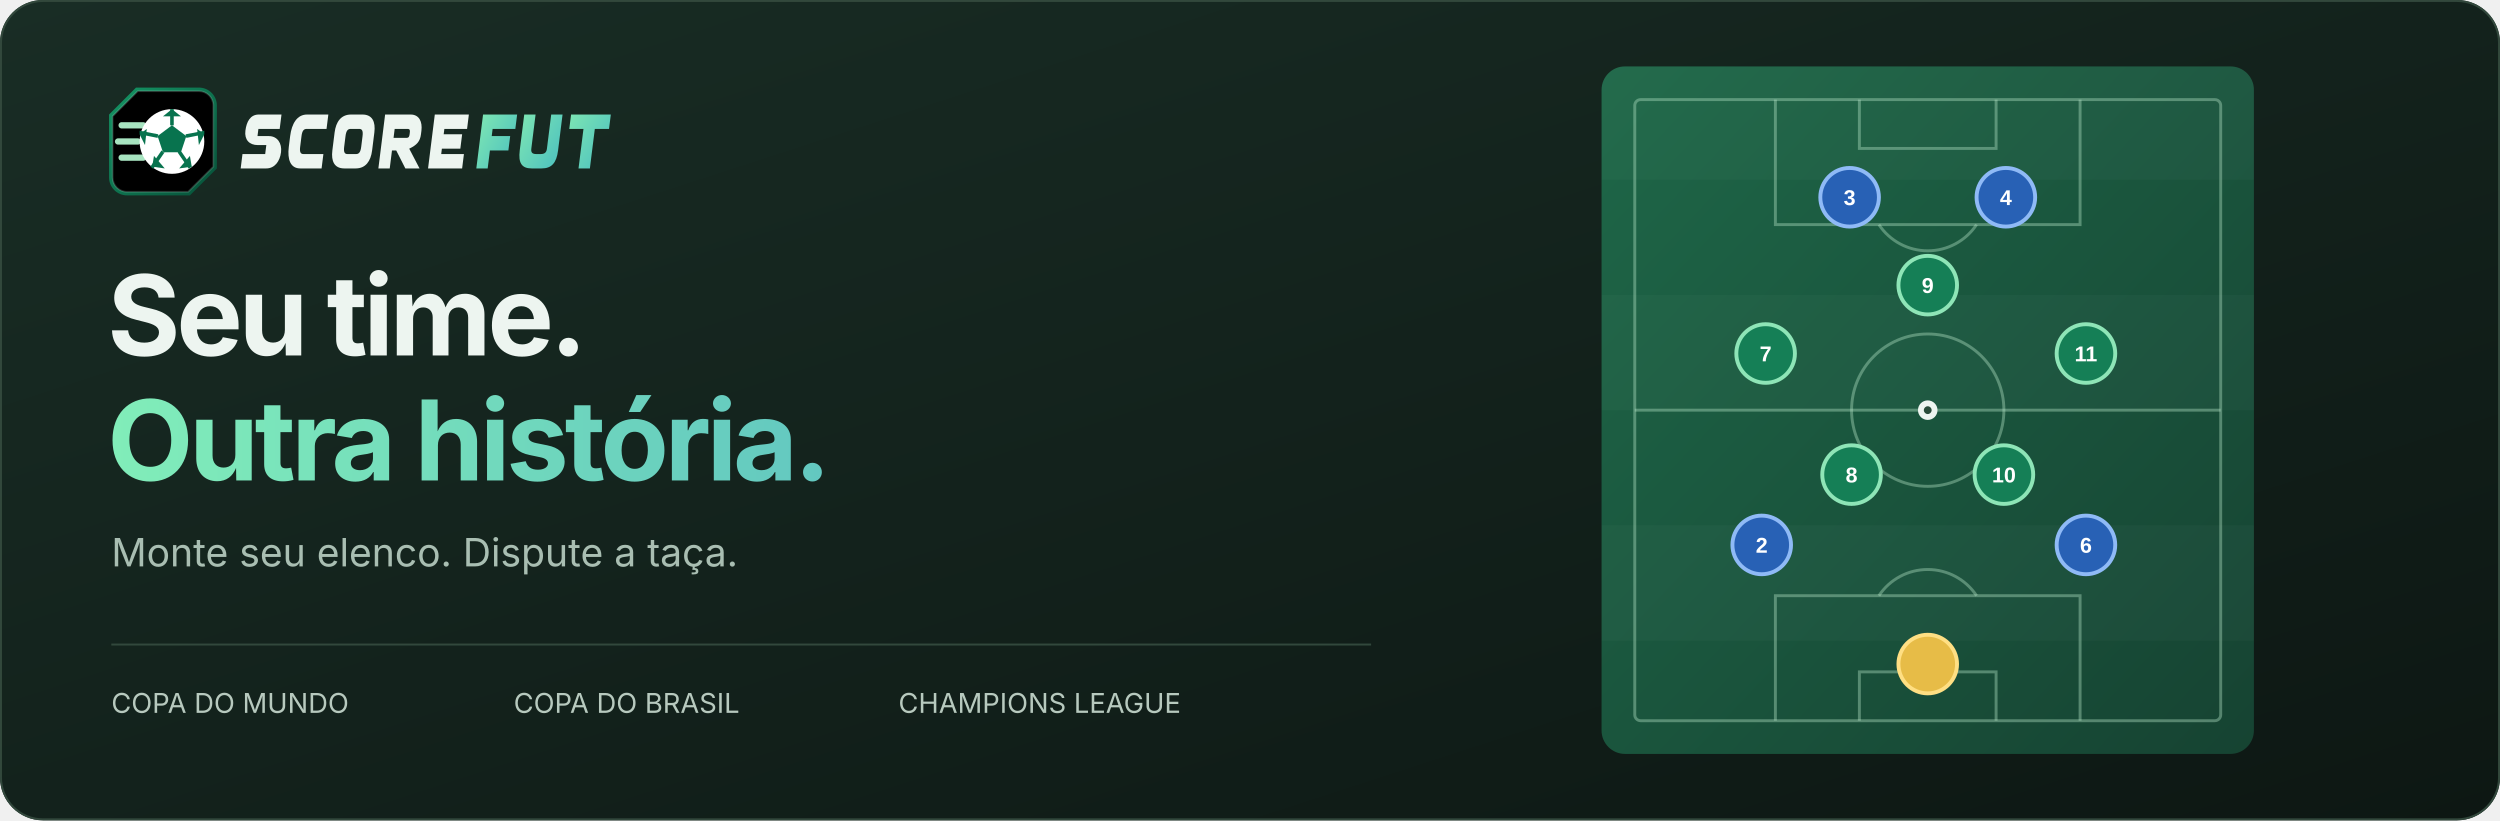
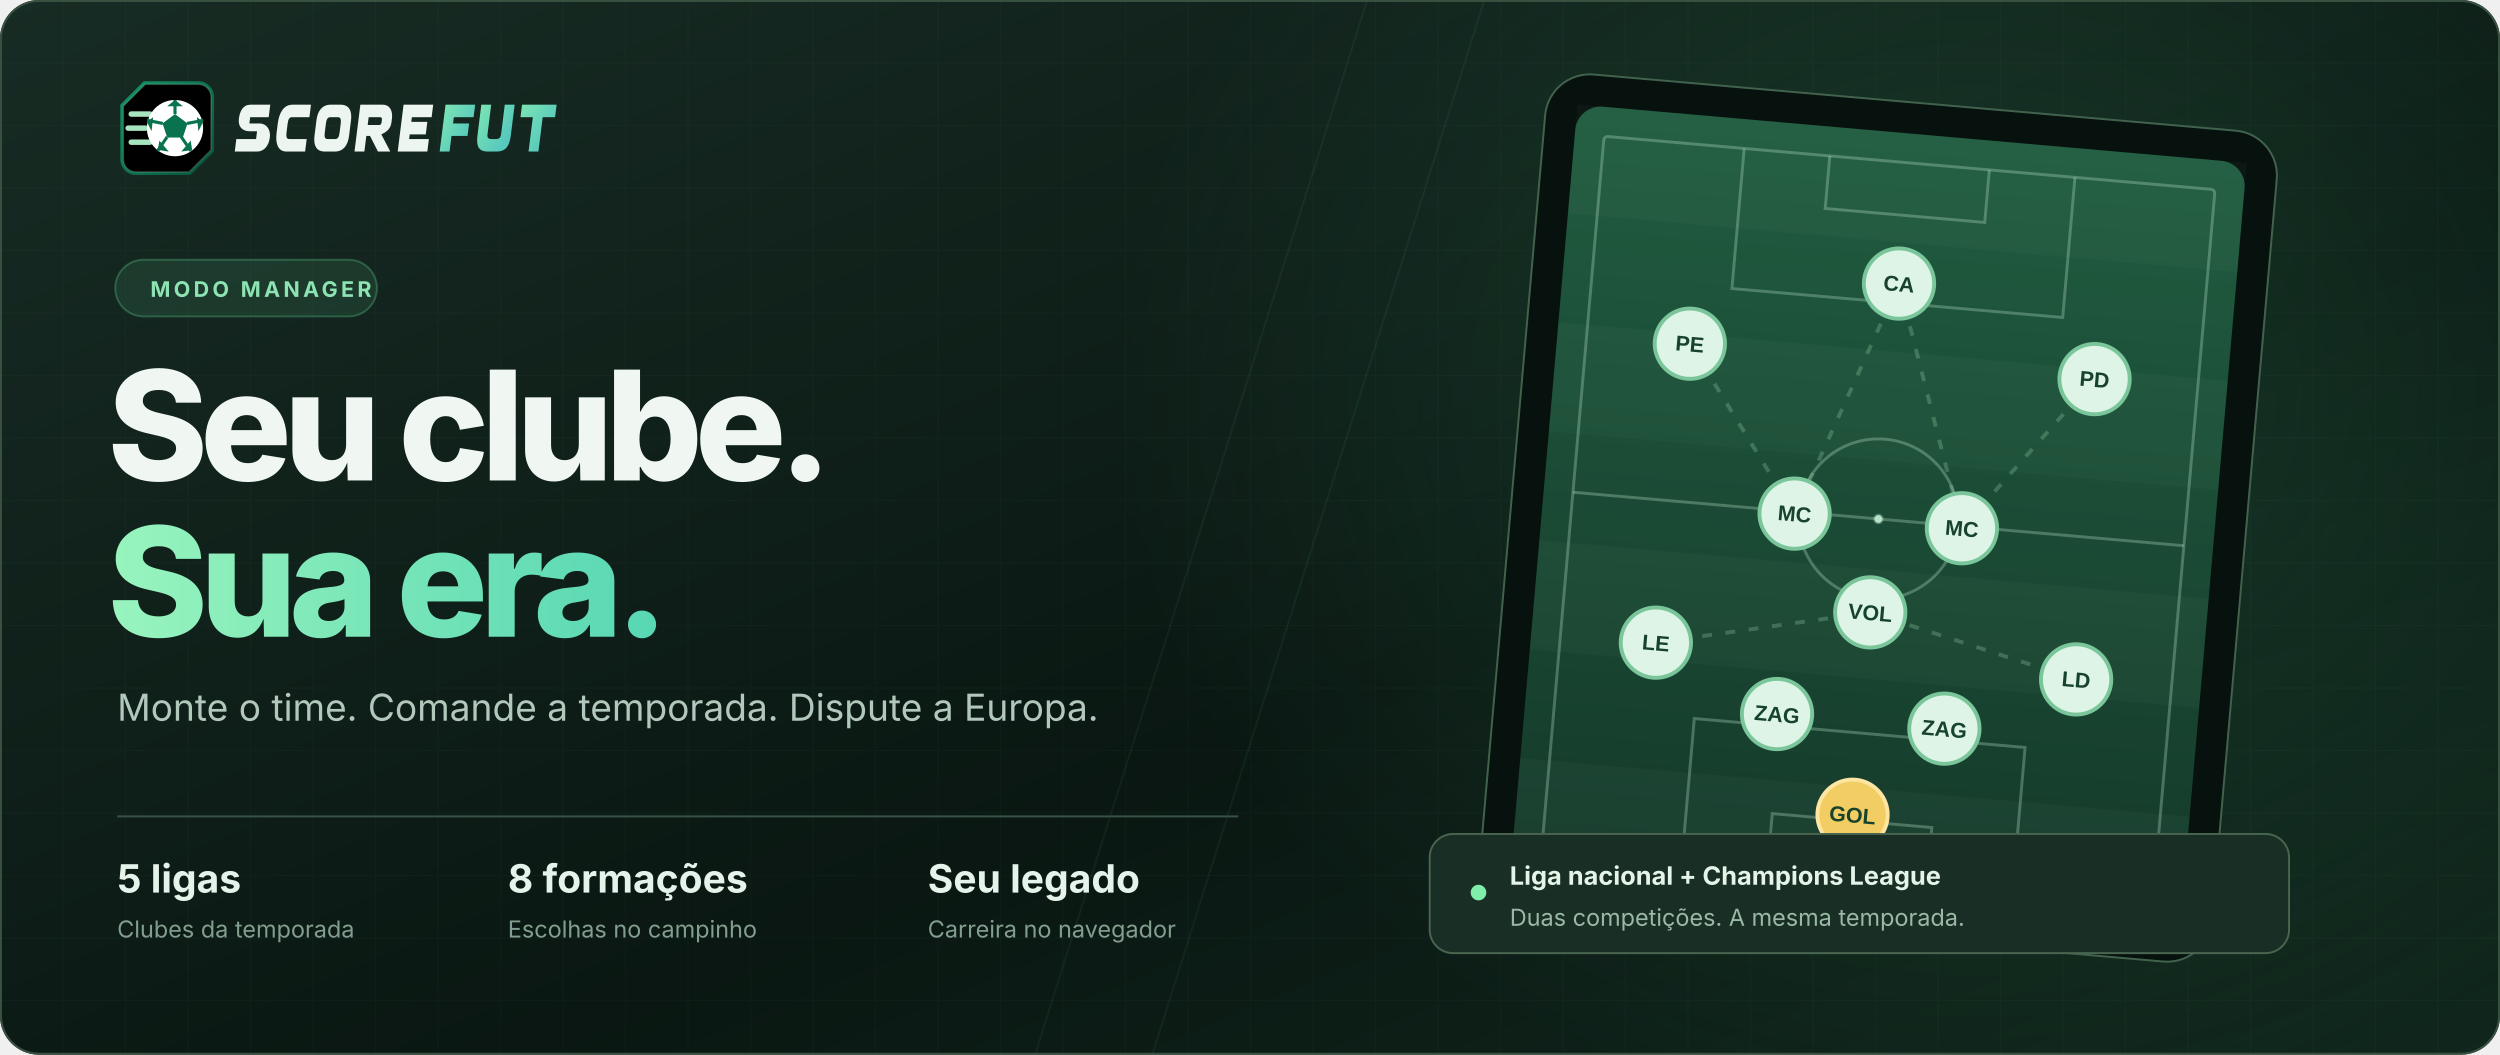
- <svg xmlns="http://www.w3.org/2000/svg" width="1280" height="420" viewBox="0 0 1280 420" role="img" aria-labelledby="title desc">
+ <svg xmlns="http://www.w3.org/2000/svg" width="1280" height="540" viewBox="0 0 1280 540" role="img" aria-labelledby="title desc">
  <defs>
    <linearGradient id="bg" x2="1" y2="1">
-       <stop stop-color="#192d25" />
-       <stop offset="1" stop-color="#0d1713" />
+       <stop stop-color="#172c24" />
+       <stop offset=".6" stop-color="#0a1712" />
+       <stop offset="1" stop-color="#10271d" />
    </linearGradient>
-     <linearGradient id="grass" x2="1" y2="1">
-       <stop stop-color="#1e6748" />
-       <stop offset="1" stop-color="#164332" />
+     <linearGradient id="accent">
+       <stop stop-color="#98f4bd" />
+       <stop offset="1" stop-color="#58d7b4" />
    </linearGradient>
-     <linearGradient id="accent" x2="1">
-       <stop stop-color="#81edb9" />
-       <stop offset="1" stop-color="#63c8c0" />
+     <linearGradient id="grass" x2="0" y2="1">
+       <stop stop-color="#205c40" />
+       <stop offset="1" stop-color="#15392a" />
    </linearGradient>
-     <clipPath id="field">
-       <rect x="820" y="34" width="334" height="352" rx="12" />
+     <radialGradient id="glow">
+       <stop stop-color="#57d994" stop-opacity=".16" />
+       <stop offset="1" stop-color="#57d994" stop-opacity="0" />
+     </radialGradient>
+     <pattern id="grid" width="32" height="32" patternUnits="userSpaceOnUse">
+       <path d="M32 0H0V32" fill="none" stroke="#c0f2d5" stroke-opacity=".025" />
+     </pattern>
+     <clipPath id="canvas">
+       <rect width="1280" height="540" rx="20" />
    </clipPath>
  </defs>
-   <rect width="1280" height="420" rx="22" fill="url(#bg)" />
-   <rect x=".5" y=".5" width="1279" height="419" rx="21.5" fill="none" stroke="#32483c" />
-   <g transform="translate(54 43) scale(.92)">
-     <defs>
-       <linearGradient id="turf" x1="4" y1="4" x2="61" y2="60" gradientUnits="userSpaceOnUse">
-         <stop stop-color="#149464" />
-         <stop offset="1" stop-color="#075139" />
-       </linearGradient>
-       <linearGradient id="word" x1="0%" y1="0%" x2="100%" y2="65%">
-         <stop stop-color="#7be4b4" />
-         <stop offset="1" stop-color="#55c7bd" />
-       </linearGradient>
-     </defs>
-     <path d="M17 2H52a10 10 0 0 1 10 10v35L47 62H12A10 10 0 0 1 2 52V17Z" fill="url(#turf)" />
-     <path d="M18 4H52a8 8 0 0 1 8 8v34L46 60H12a8 8 0 0 1-8-8V18Z" stroke="#fff" stroke-opacity=".16" />
-     <path d="M9 23h12M7 32h11M9 41h12" stroke="#a7e4c0" stroke-width="3.5" stroke-linecap="round" />
-     <circle cx="37" cy="32" r="18" fill="#fff" />
-     <path d="m37 23 8 6-3 9H32l-3-9 8-6Zm-1-9h2v9h-2Zm19 12v2l-10 2-.4-2ZM48 46l-1.6 1.2-6.2-9 1.6-1.2ZM25 46l1.6 1.2 6.2-9-1.6-1.2ZM19 26v2l10 2 .4-2Z" fill="#08734e" />
-     <path d="m37 14-5 4h10Zm18 14-4-3 1 9Zm-7 18-1-6-6 7Zm-22 0 1-6 6 7Zm-7-18 4-3-1 9Z" fill="#08734e" />
-     <g transform="translate(79 17) scale(.79 1) skewX(-9)" fill="#edf5f0" fill-rule="evenodd">
-       <path d="M24 0H8C2 0 0 4 0 9s4 8 10 8h6v5H0v8h18c6 0 9-4 9-9s-4-9-10-9H9V8h15Z" />
-       <path transform="translate(32)" d="M25 0H10C3 0 0 5 0 12v6c0 7 3 12 10 12h15v-8H11c-2 0-3-1-3-4v-6c0-3 1-4 3-4h14Z" />
-       <path transform="translate(63)" d="M10 0h8c7 0 10 4 10 10v10c0 6-3 10-10 10h-8C3 30 0 26 0 20V10C0 4 3 0 10 0Zm1 8c-2 0-3 1-3 4v6c0 3 1 4 3 4h6c2 0 3-1 3-4v-6c0-3-1-4-3-4Z" />
-       <path transform="translate(97)" d="M0 0h18c6 0 9 4 9 9v2c0 4-2 6-7 8l9 11H19l-8-10H8v10H0Zm8 8v5h9c2 0 2-1 2-2.5S19 8 17 8Z" />
-       <path transform="translate(132)" d="M0 0h24v8H8v3h13v8H8v3h16v8H0Z" />
-       <g fill="url(#word)">
-         <path transform="translate(166)" d="M0 0h24v8H8v4h13v8H8v10H0Z" />
-         <path transform="translate(195)" d="M0 0h8v19c0 2 1 3 4 3h3c3 0 4-1 4-3V0h8v20c0 7-3 10-10 10h-7C3 30 0 27 0 20Z" />
-         <path transform="translate(228)" d="M0 0h28v8H18v22h-8V8H0Z" />
+   <g clip-path="url(#canvas)">
+     <rect width="1280" height="540" fill="url(#bg)" />
+     <rect width="1280" height="540" fill="url(#grid)" />
+     <ellipse cx="1010" cy="200" rx="440" ry="380" fill="url(#glow)" />
+     <path d="M700 0 530 540M760 0 590 540" stroke="#91ddb0" stroke-opacity=".06" />
+     <g transform="translate(60 40) scale(.8)">
+       <defs>
+         <linearGradient id="turf" x1="4" y1="4" x2="61" y2="60" gradientUnits="userSpaceOnUse">
+           <stop stop-color="#149464" />
+           <stop offset="1" stop-color="#075139" />
+         </linearGradient>
+         <linearGradient id="word" x1="0%" y1="0%" x2="100%" y2="65%">
+           <stop stop-color="#7be4b4" />
+           <stop offset="1" stop-color="#55c7bd" />
+         </linearGradient>
+       </defs>
+       <path d="M17 2H52a10 10 0 0 1 10 10v35L47 62H12A10 10 0 0 1 2 52V17Z" fill="url(#turf)" />
+       <path d="M18 4H52a8 8 0 0 1 8 8v34L46 60H12a8 8 0 0 1-8-8V18Z" stroke="#fff" stroke-opacity=".16" />
+       <path d="M9 23h12M7 32h11M9 41h12" stroke="#a7e4c0" stroke-width="3.5" stroke-linecap="round" />
+       <circle cx="37" cy="32" r="18" fill="#fff" />
+       <path d="m37 23 8 6-3 9H32l-3-9 8-6Zm-1-9h2v9h-2Zm19 12v2l-10 2-.4-2ZM48 46l-1.6 1.2-6.2-9 1.6-1.2ZM25 46l1.6 1.2 6.2-9-1.6-1.2ZM19 26v2l10 2 .4-2Z" fill="#08734e" />
+       <path d="m37 14-5 4h10Zm18 14-4-3 1 9Zm-7 18-1-6-6 7Zm-22 0 1-6 6 7Zm-7-18 4-3-1 9Z" fill="#08734e" />
+       <g transform="translate(79 17) scale(.79 1) skewX(-9)" fill="#edf5f0" fill-rule="evenodd">
+         <path d="M24 0H8C2 0 0 4 0 9s4 8 10 8h6v5H0v8h18c6 0 9-4 9-9s-4-9-10-9H9V8h15Z" />
+         <path transform="translate(32)" d="M25 0H10C3 0 0 5 0 12v6c0 7 3 12 10 12h15v-8H11c-2 0-3-1-3-4v-6c0-3 1-4 3-4h14Z" />
+         <path transform="translate(63)" d="M10 0h8c7 0 10 4 10 10v10c0 6-3 10-10 10h-8C3 30 0 26 0 20V10C0 4 3 0 10 0Zm1 8c-2 0-3 1-3 4v6c0 3 1 4 3 4h6c2 0 3-1 3-4v-6c0-3-1-4-3-4Z" />
+         <path transform="translate(97)" d="M0 0h18c6 0 9 4 9 9v2c0 4-2 6-7 8l9 11H19l-8-10H8v10H0Zm8 8v5h9c2 0 2-1 2-2.5S19 8 17 8Z" />
+         <path transform="translate(132)" d="M0 0h24v8H8v3h13v8H8v3h16v8H0Z" />
+         <g fill="url(#word)">
+           <path transform="translate(166)" d="M0 0h24v8H8v4h13v8H8v10H0Z" />
+           <path transform="translate(195)" d="M0 0h8v19c0 2 1 3 4 3h3c3 0 4-1 4-3V0h8v20c0 7-3 10-10 10h-7C3 30 0 27 0 20Z" />
+           <path transform="translate(228)" d="M0 0h28v8H18v22h-8V8H0Z" />
+         </g>
      </g>
    </g>
-   </g>
-   <g font-family="Inter,Segoe UI,Arial,sans-serif">
-     <text x="55" y="182" fill="#edf5f0" font-size="57" font-weight="750" letter-spacing="-2">Seu time.</text>
-     <text x="55" y="246" fill="url(#accent)" font-size="57" font-weight="750" letter-spacing="-2">Outra história.</text>
-     <text x="57" y="290" fill="#a9beb2" font-size="20">Monte seu elenco. Dispute a taça.</text>
-     <path d="M57 330h645" stroke="#32483c" />
-     <g fill="#b7c9be" font-size="14">
-       <text x="57" y="365">COPA DO MUNDO</text>
-       <text x="263" y="365">COPA DO BRASIL</text>
-       <text x="460" y="365">CHAMPIONS LEAGUE</text>
+     <g font-family="Inter,Segoe UI,Arial,sans-serif">
+       <rect x="59" y="133" width="134" height="29" rx="14.5" fill="#6ade9d" fill-opacity=".11" stroke="#6ade9d" stroke-opacity=".28" />
+       <text x="77" y="152" fill="#8de4b2" font-size="11" font-weight="700" letter-spacing="1.7">MODO MANAGER</text>
+       <text x="55" y="246" fill="#f0f7f2" font-size="78" font-weight="800" letter-spacing="-4">Seu clube.</text>
+       <text x="55" y="326" fill="url(#accent)" font-size="78" font-weight="800" letter-spacing="-4">Sua era.</text>
+       <text x="60" y="369" fill="#b3c8bc" font-size="19">Monte o time. Comande a temporada. Dispute a Europa.</text>
+       <path d="M60 418h574" stroke="#365345" />
+       <g fill="#e6f3eb" font-size="20" font-weight="700">
+         <text x="60" y="457">5 ligas</text>
+         <text x="260" y="457">8 formações</text>
+         <text x="475" y="457">Seu legado</text>
+       </g>
+       <g fill="#829e8e" font-size="12">
+         <text x="60" y="480">Clubes da temporada</text>
+         <text x="260" y="480">Escolhas no campinho</text>
+         <text x="475" y="480">Carreira no navegador</text>
+       </g>
+     </g>
+     <g transform="translate(790 68) rotate(5 175 195)">
+       <rect x="-16" y="-16" width="376" height="427" rx="23" fill="#07110d" stroke="#41634d" />
+       <rect width="344" height="395" rx="13" fill="url(#grass)" />
+       <g fill="#b8efca" opacity=".035">
+         <path d="M0 0h344v56H0zM0 112h344v56H0zM0 224h344v56H0zM0 336h344v59H0z" />
+       </g>
+       <g stroke="#b9e3c9" stroke-opacity=".32" fill="none" stroke-width="1.5">
+         <rect x="15" y="15" width="314" height="365" rx="2" />
+         <path d="M15 198h314M87 15v72h170V15M131 15v27h82V15M87 380v-72h170v72M131 380v-27h82v27" />
+         <circle cx="172" cy="198" r="41" />
+         <circle cx="172" cy="198" r="2" fill="#b9e3c9" />
+       </g>
+       <g fill="none" stroke="#b2ecc2" stroke-opacity=".24" stroke-width="2" stroke-dasharray="5 7">
+         <path d="m68 117 61 82 43-122M276 117l-61 82-43-122M64 271l108-25 108 25" />
+       </g>
+       <g fill="#ddf4e6" stroke="#7ac69a" stroke-width="2">
+         <circle cx="172" cy="77" r="18" />
+         <circle cx="68" cy="117" r="18" />
+         <circle cx="276" cy="117" r="18" />
+         <circle cx="129" cy="199" r="18" />
+         <circle cx="215" cy="199" r="18" />
+         <circle cx="172" cy="246" r="18" />
+         <circle cx="64" cy="271" r="18" />
+         <circle cx="129" cy="302" r="18" />
+         <circle cx="215" cy="302" r="18" />
+         <circle cx="280" cy="271" r="18" />
+       </g>
+       <circle cx="172" cy="350" r="18" fill="#f2cd63" stroke="#ffe5a2" stroke-width="2" />
+       <g fill="#17432d" font-family="Arial,sans-serif" font-size="11" font-weight="700" text-anchor="middle">
+         <text x="172" y="81">CA</text>
+         <text x="68" y="121">PE</text>
+         <text x="276" y="121">PD</text>
+         <text x="129" y="203">MC</text>
+         <text x="215" y="203">MC</text>
+         <text x="172" y="250">VOL</text>
+         <text x="64" y="275">LE</text>
+         <text x="129" y="306">ZAG</text>
+         <text x="215" y="306">ZAG</text>
+         <text x="280" y="275">LD</text>
+         <text x="172" y="354">GOL</text>
+       </g>
+     </g>
+     <g font-family="Inter,Segoe UI,Arial,sans-serif">
+       <rect x="732" y="427" width="440" height="61" rx="12" fill="#192e24" stroke="#49644f" />
+       <circle cx="757" cy="457" r="4" fill="#80edaa" />
+       <text x="773" y="453" fill="#e4f4e9" font-size="13" font-weight="700">Liga nacional + Champions League</text>
+       <text x="773" y="474" fill="#9ab8a6" font-size="12">Duas competições. A mesma temporada.</text>
    </g>
  </g>
-   <rect x="820" y="34" width="334" height="352" rx="12" fill="url(#grass)" />
-   <g clip-path="url(#field)" fill="#fff" opacity=".025">
-     <path d="M820 34h334v58H820zM820 151h334v59H820zM820 269h334v59H820z" />
-   </g>
-   <g fill="none" stroke="#b5e3c6" stroke-opacity=".4" stroke-width="1.5">
-     <rect x="837" y="51" width="300" height="318" rx="3" />
-     <path d="M837 210h300M909 51v64h156V51M952 51v25h70V51M909 369v-64h156v64M952 369v-25h70v25" />
-     <circle cx="987" cy="210" r="39" />
-     <path d="M962 115a30 30 0 0 0 50 0m-50 190a30 30 0 0 1 50 0" />
-   </g>
-   <g stroke-width="2">
-     <g fill="#157f56" stroke="#8ee5b7">
-       <circle cx="987" cy="146" r="15" />
-       <circle cx="904" cy="181" r="15" />
-       <circle cx="1068" cy="181" r="15" />
-       <circle cx="948" cy="243" r="15" />
-       <circle cx="1026" cy="243" r="15" />
-     </g>
-     <g fill="#2861b5" stroke="#8fbaf6">
-       <circle cx="902" cy="279" r="15" />
-       <circle cx="1068" cy="279" r="15" />
-       <circle cx="947" cy="101" r="15" />
-       <circle cx="1027" cy="101" r="15" />
-     </g>
-     <circle cx="987" cy="340" r="15" fill="#e7bc47" stroke="#ffdf83" />
-   </g>
-   <g fill="#fff" font-family="Segoe UI,Arial,sans-serif" font-size="11" font-weight="700" text-anchor="middle">
-     <text x="987" y="150">9</text>
-     <text x="904" y="185">7</text>
-     <text x="1068" y="185">11</text>
-     <text x="948" y="247">8</text>
-     <text x="1026" y="247">10</text>
-     <text x="902" y="283">2</text>
-     <text x="1068" y="283">6</text>
-     <text x="947" y="105">3</text>
-     <text x="1027" y="105">4</text>
-   </g>
-   <circle cx="987" cy="210" r="5" fill="#edf5f0" />
-   <circle cx="987" cy="210" r="2" fill="#284c39" />
+   <rect x=".5" y=".5" width="1279" height="539" rx="19.5" fill="none" stroke="#395141" />
</svg>
